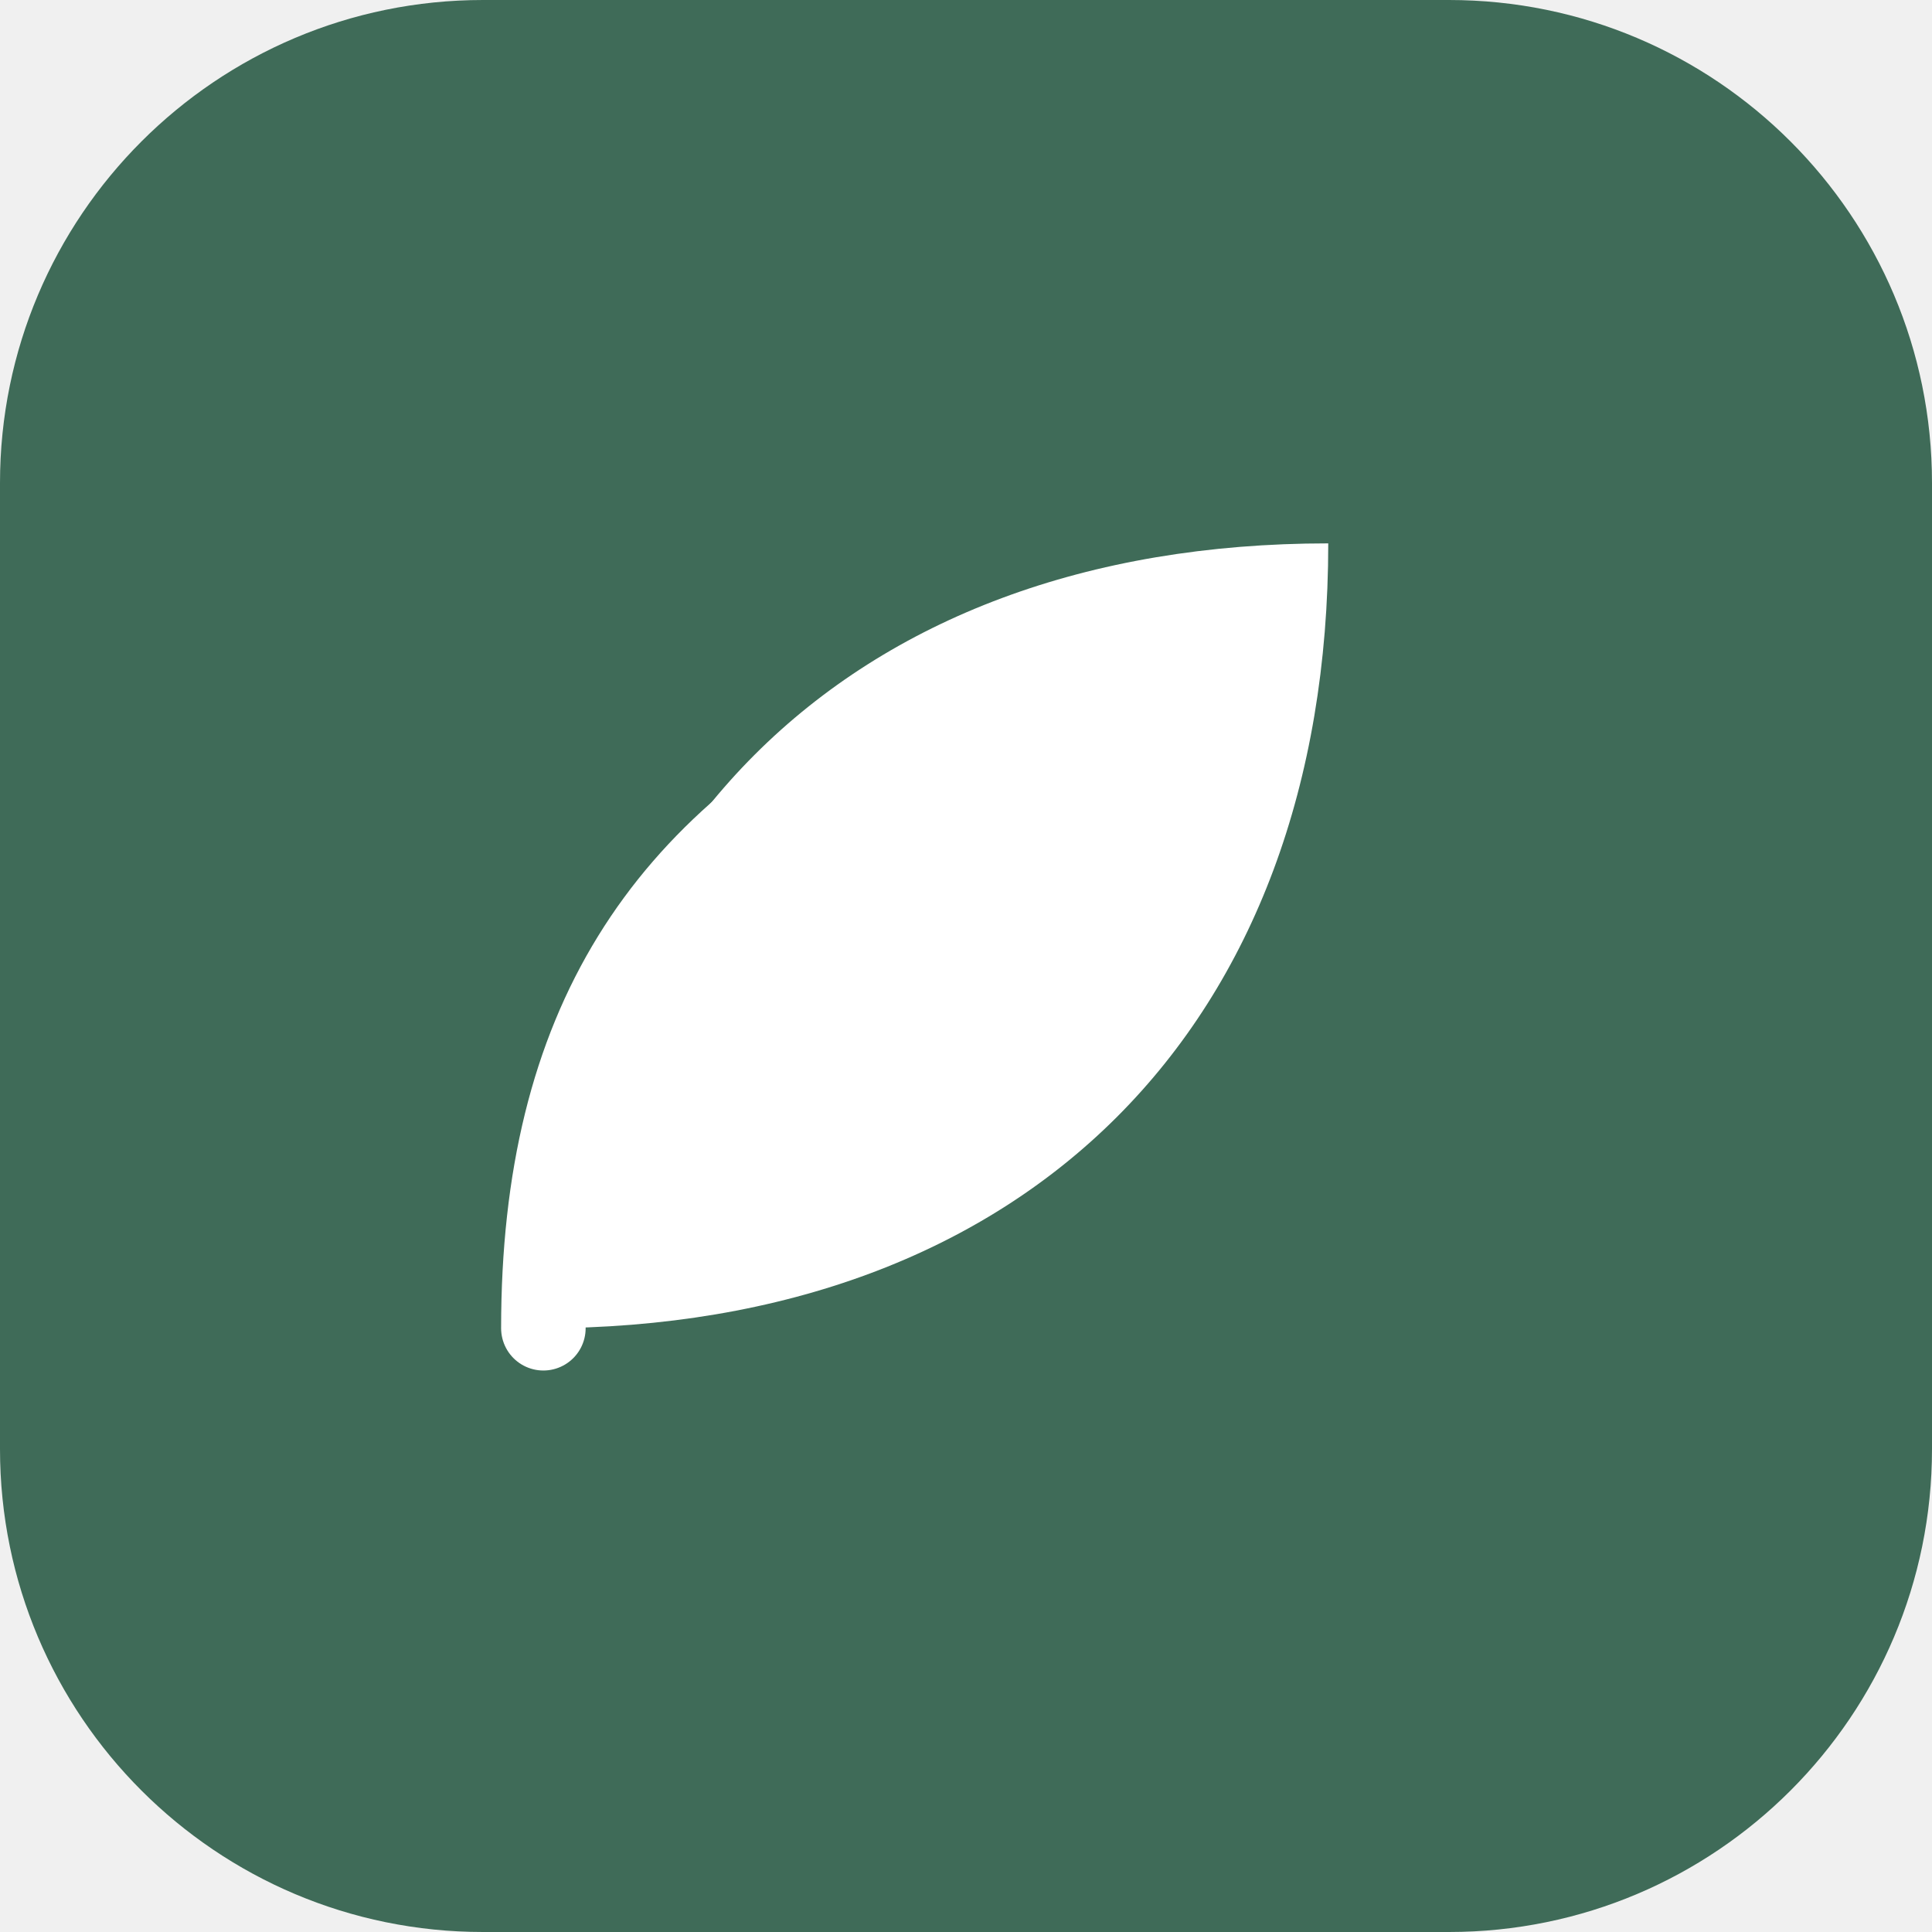
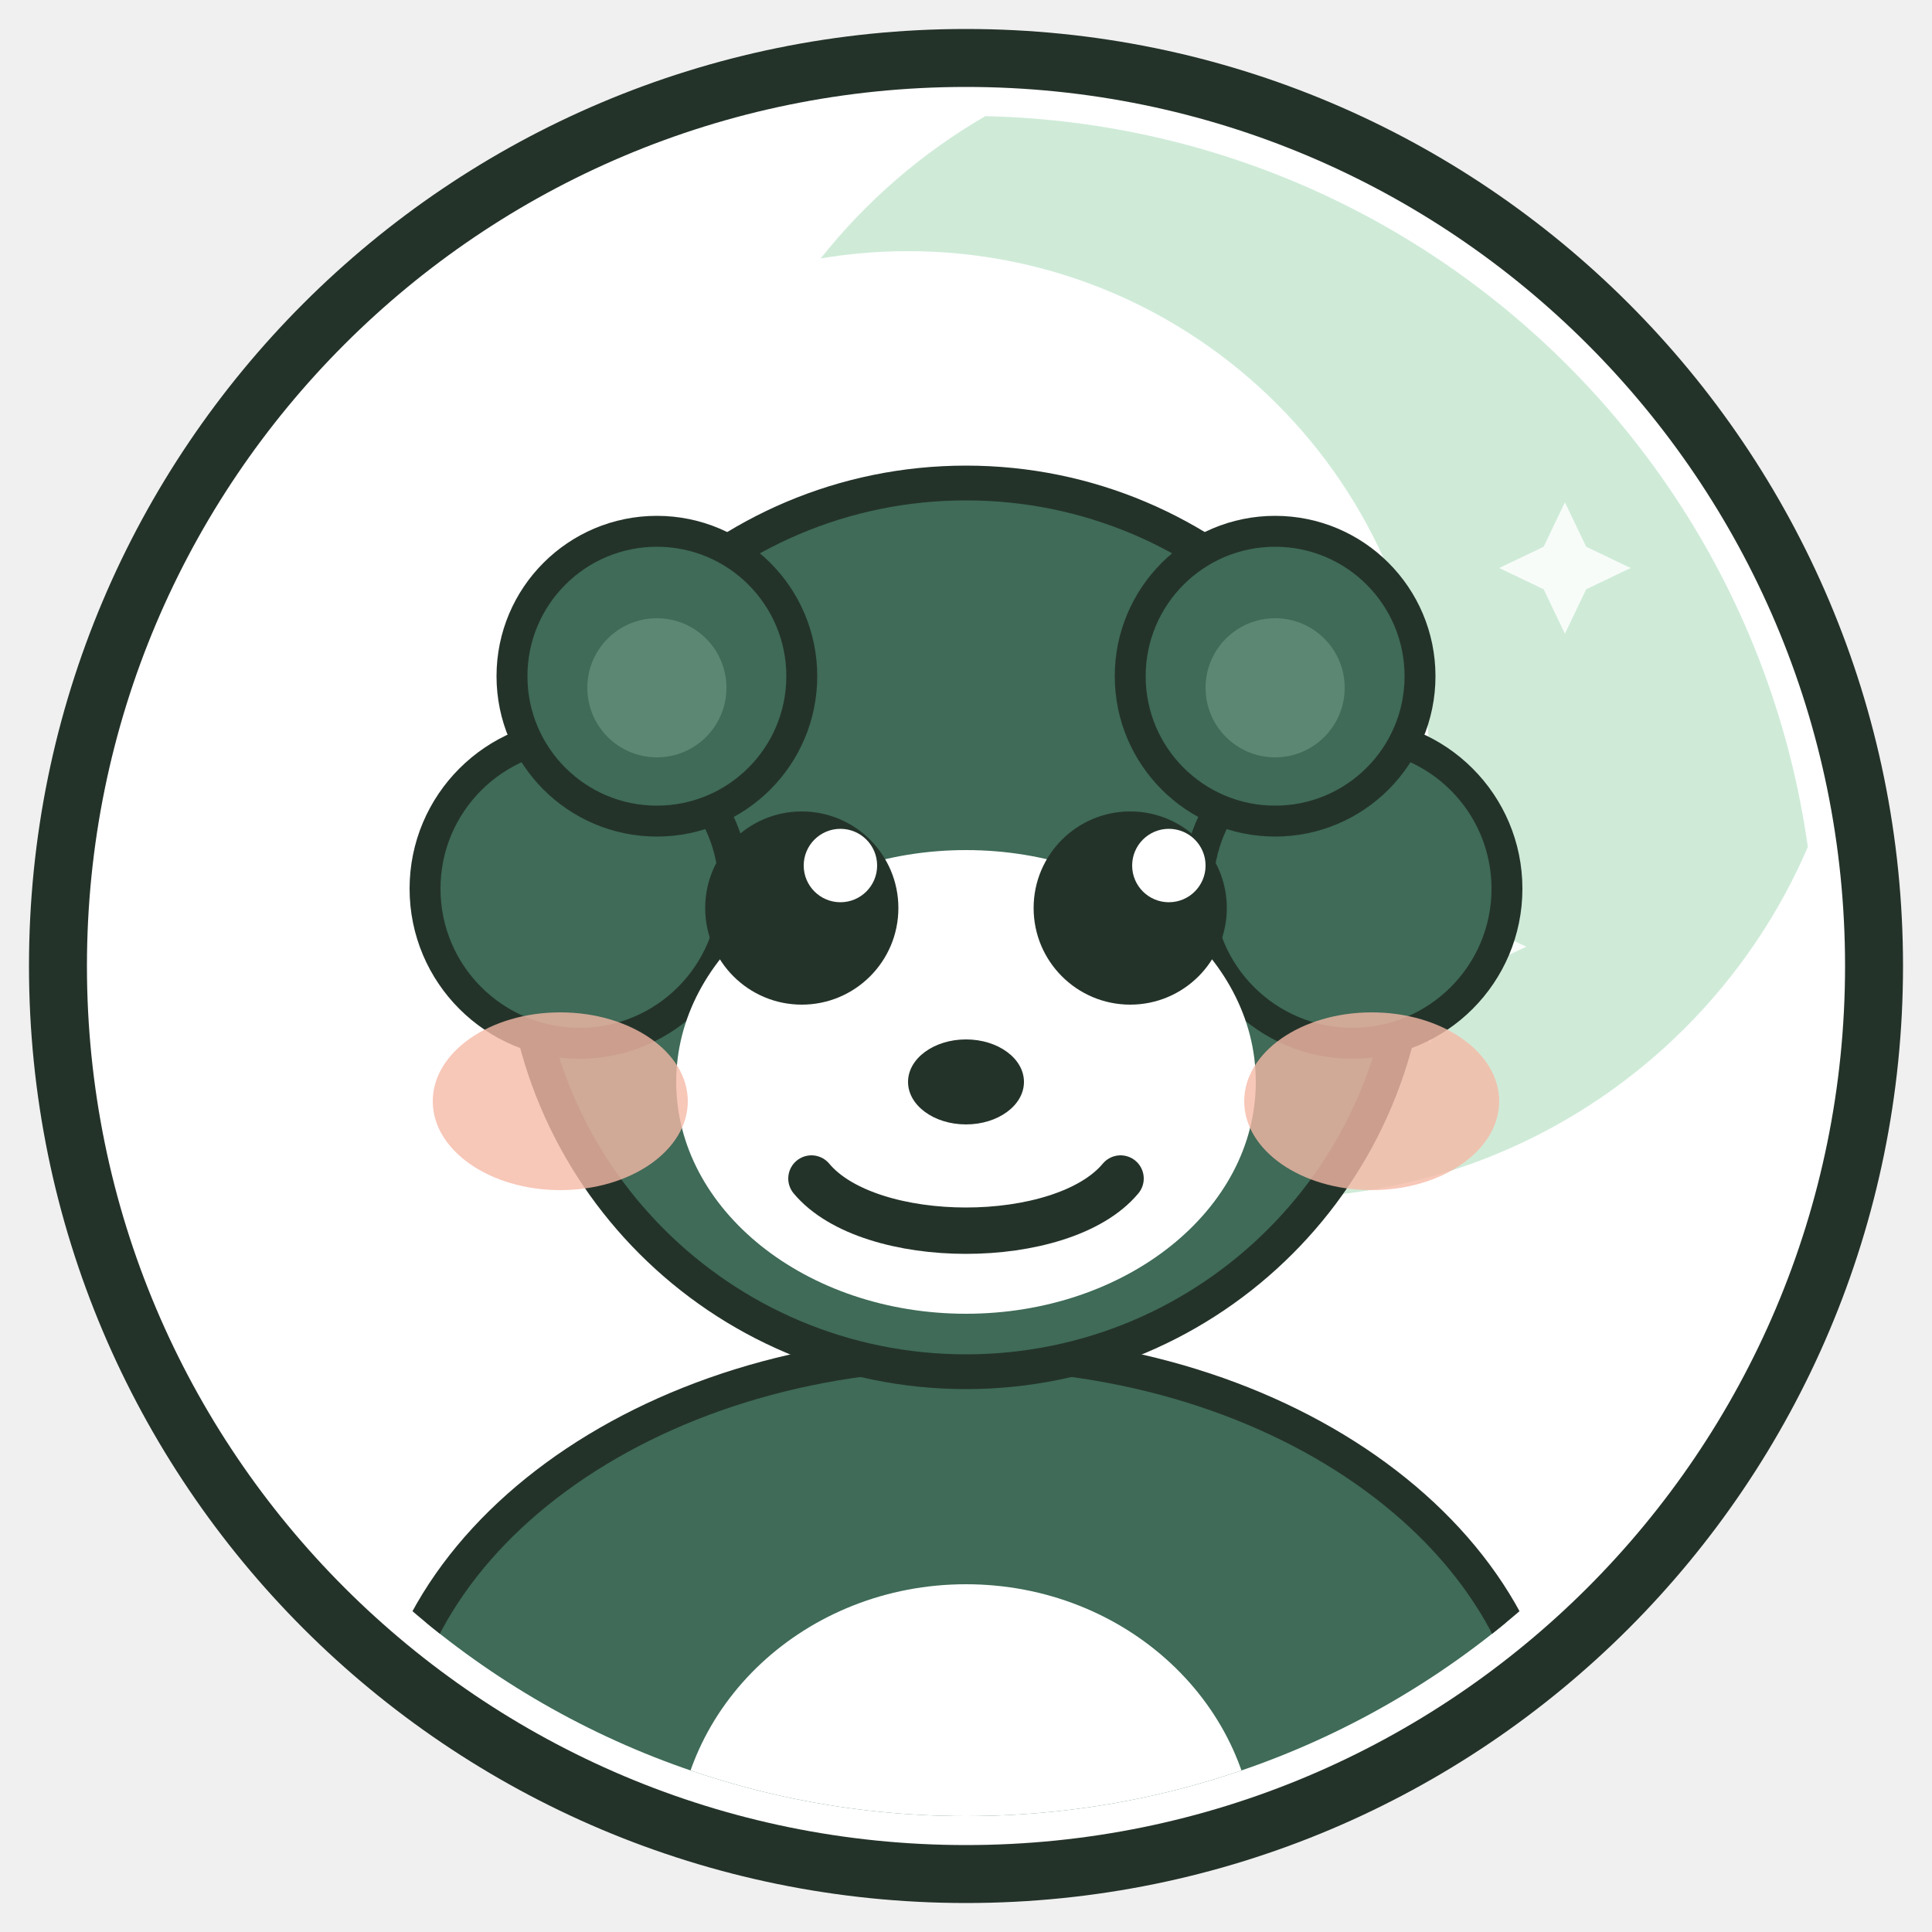
- <svg xmlns="http://www.w3.org/2000/svg" viewBox="0 0 32 32">
-   <rect width="32" height="32" rx="8" fill="#3F6B58" />
-   <path d="M9 22c8 0 13-5 13-13-8 0-13 5-13 13Z" fill="#fff" />
-   <path d="M9 22c0-5 2-8 6-10" stroke="#fff" stroke-width="1.4" fill="none" stroke-linecap="round" />
+ <svg xmlns="http://www.w3.org/2000/svg" viewBox="0 0 100 100">
+   <defs>
+     <clipPath id="clip">
+       <circle cx="50" cy="50" r="44" />
+     </clipPath>
+   </defs>
+   <circle cx="50" cy="50" r="47" fill="white" stroke="#24332A" stroke-width="3" />
+   <g clip-path="url(#clip)">
+     <circle cx="66" cy="32" r="30" fill="#CFEBD8" />
+     <circle cx="47" cy="40" r="27" fill="white" />
+     <path d="M74 44l1.6 3.4L79 49l-3.4 1.6L74 54l-1.6-3.4L69 49l3.4-1.6Z" fill="white" opacity="0.9" />
+     <path d="M81 26l1.1 2.3 2.3 1.1-2.3 1.1-1.1 2.3-1.1-2.3-2.3-1.1 2.3-1.1Z" fill="white" opacity="0.85" />
+     <ellipse cx="50" cy="92" rx="30" ry="22" fill="#3F6B58" stroke="#24332A" stroke-width="1.8" />
+     <ellipse cx="50" cy="96" rx="15" ry="14" fill="white" />
+     <circle cx="50" cy="48" r="23" fill="#3F6B58" stroke="#24332A" stroke-width="1.8" />
+     <circle cx="30" cy="46" r="8" fill="#3F6B58" stroke="#24332A" stroke-width="1.6" />
+     <circle cx="70" cy="46" r="8" fill="#3F6B58" stroke="#24332A" stroke-width="1.6" />
+     <circle cx="34" cy="35" r="7.5" fill="#3F6B58" stroke="#24332A" stroke-width="1.6" />
+     <circle cx="66" cy="35" r="7.5" fill="#3F6B58" stroke="#24332A" stroke-width="1.6" />
+     <circle cx="34" cy="35.6" r="3.6" fill="#5C8873" />
+     <circle cx="66" cy="35.6" r="3.6" fill="#5C8873" />
+     <ellipse cx="50" cy="56" rx="15" ry="12" fill="white" />
+     <circle cx="41.5" cy="47" r="5" fill="#24332A" />
+     <circle cx="58.5" cy="47" r="5" fill="#24332A" />
+     <circle cx="43.5" cy="44.8" r="1.9" fill="white" />
+     <circle cx="60.5" cy="44.8" r="1.9" fill="white" />
+     <ellipse cx="29" cy="57" rx="6.6" ry="4.6" fill="#F5B9A6" opacity="0.8" />
+     <ellipse cx="71" cy="57" rx="6.6" ry="4.6" fill="#F5B9A6" opacity="0.8" />
+     <ellipse cx="50" cy="56" rx="3" ry="2.2" fill="#24332A" />
+     <path d="M42 61c3 3.6 13 3.6 16 0" stroke="#24332A" stroke-width="2.4" stroke-linecap="round" fill="none" />
+   </g>
</svg>
